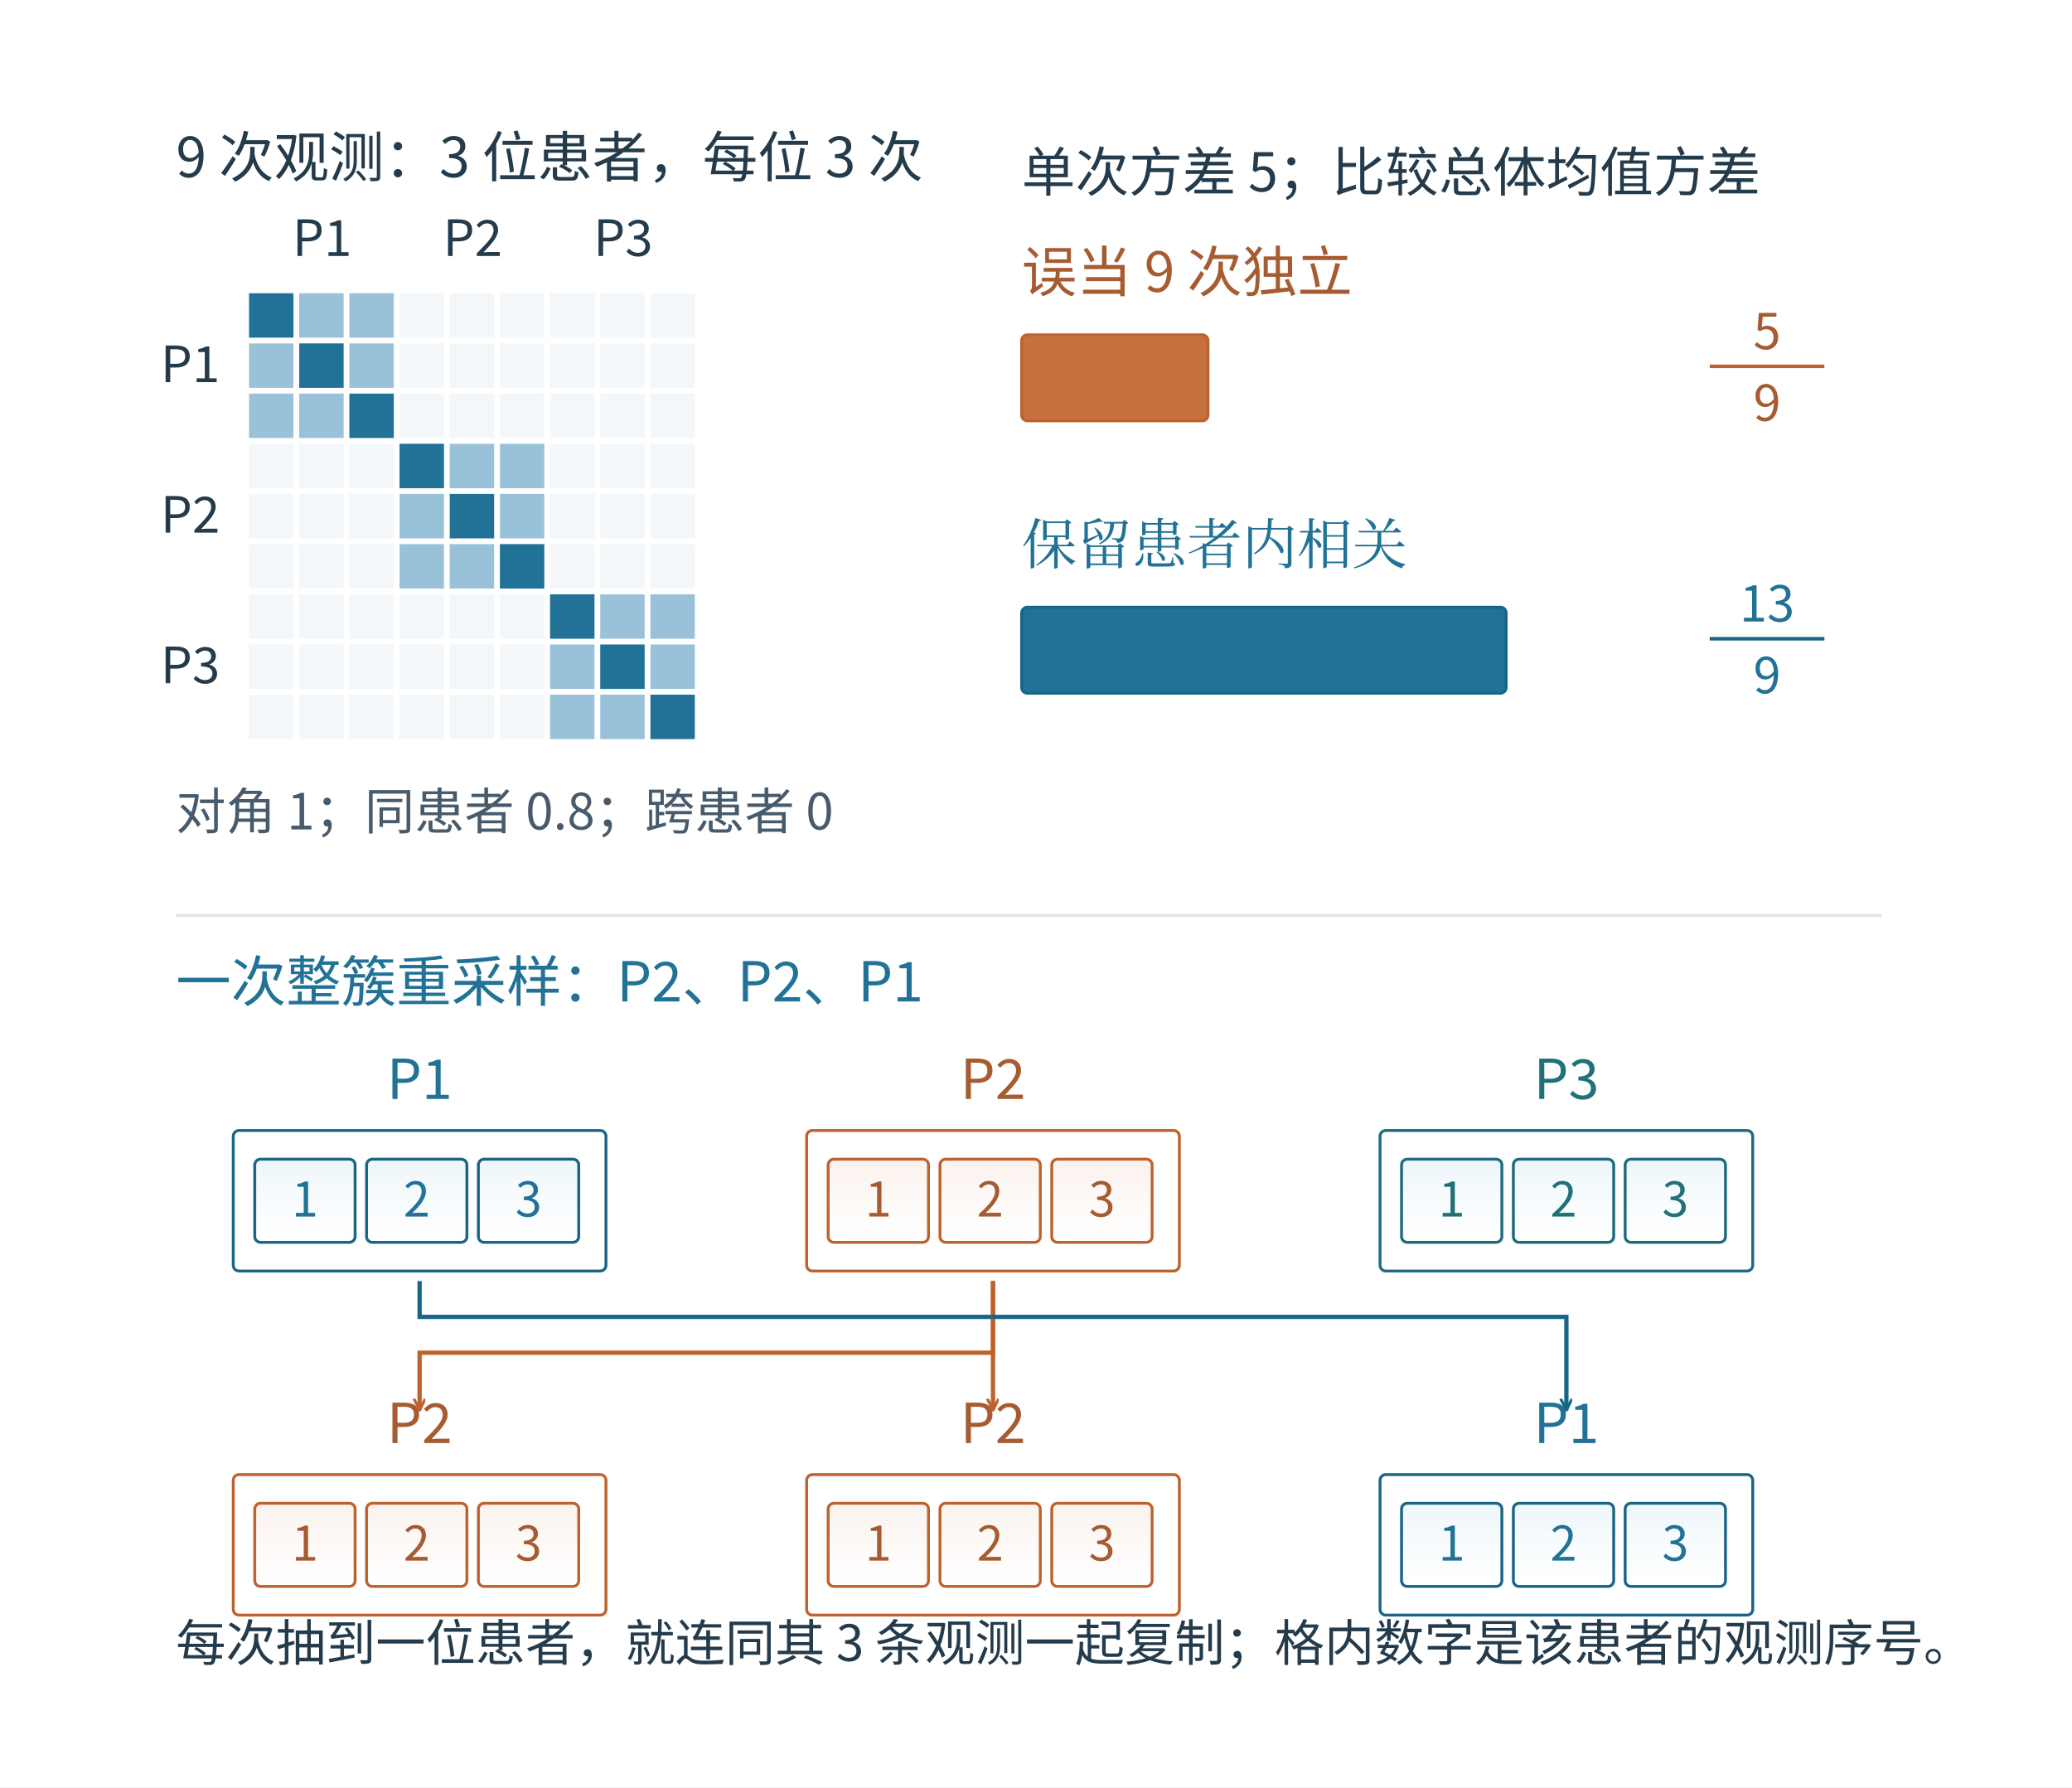
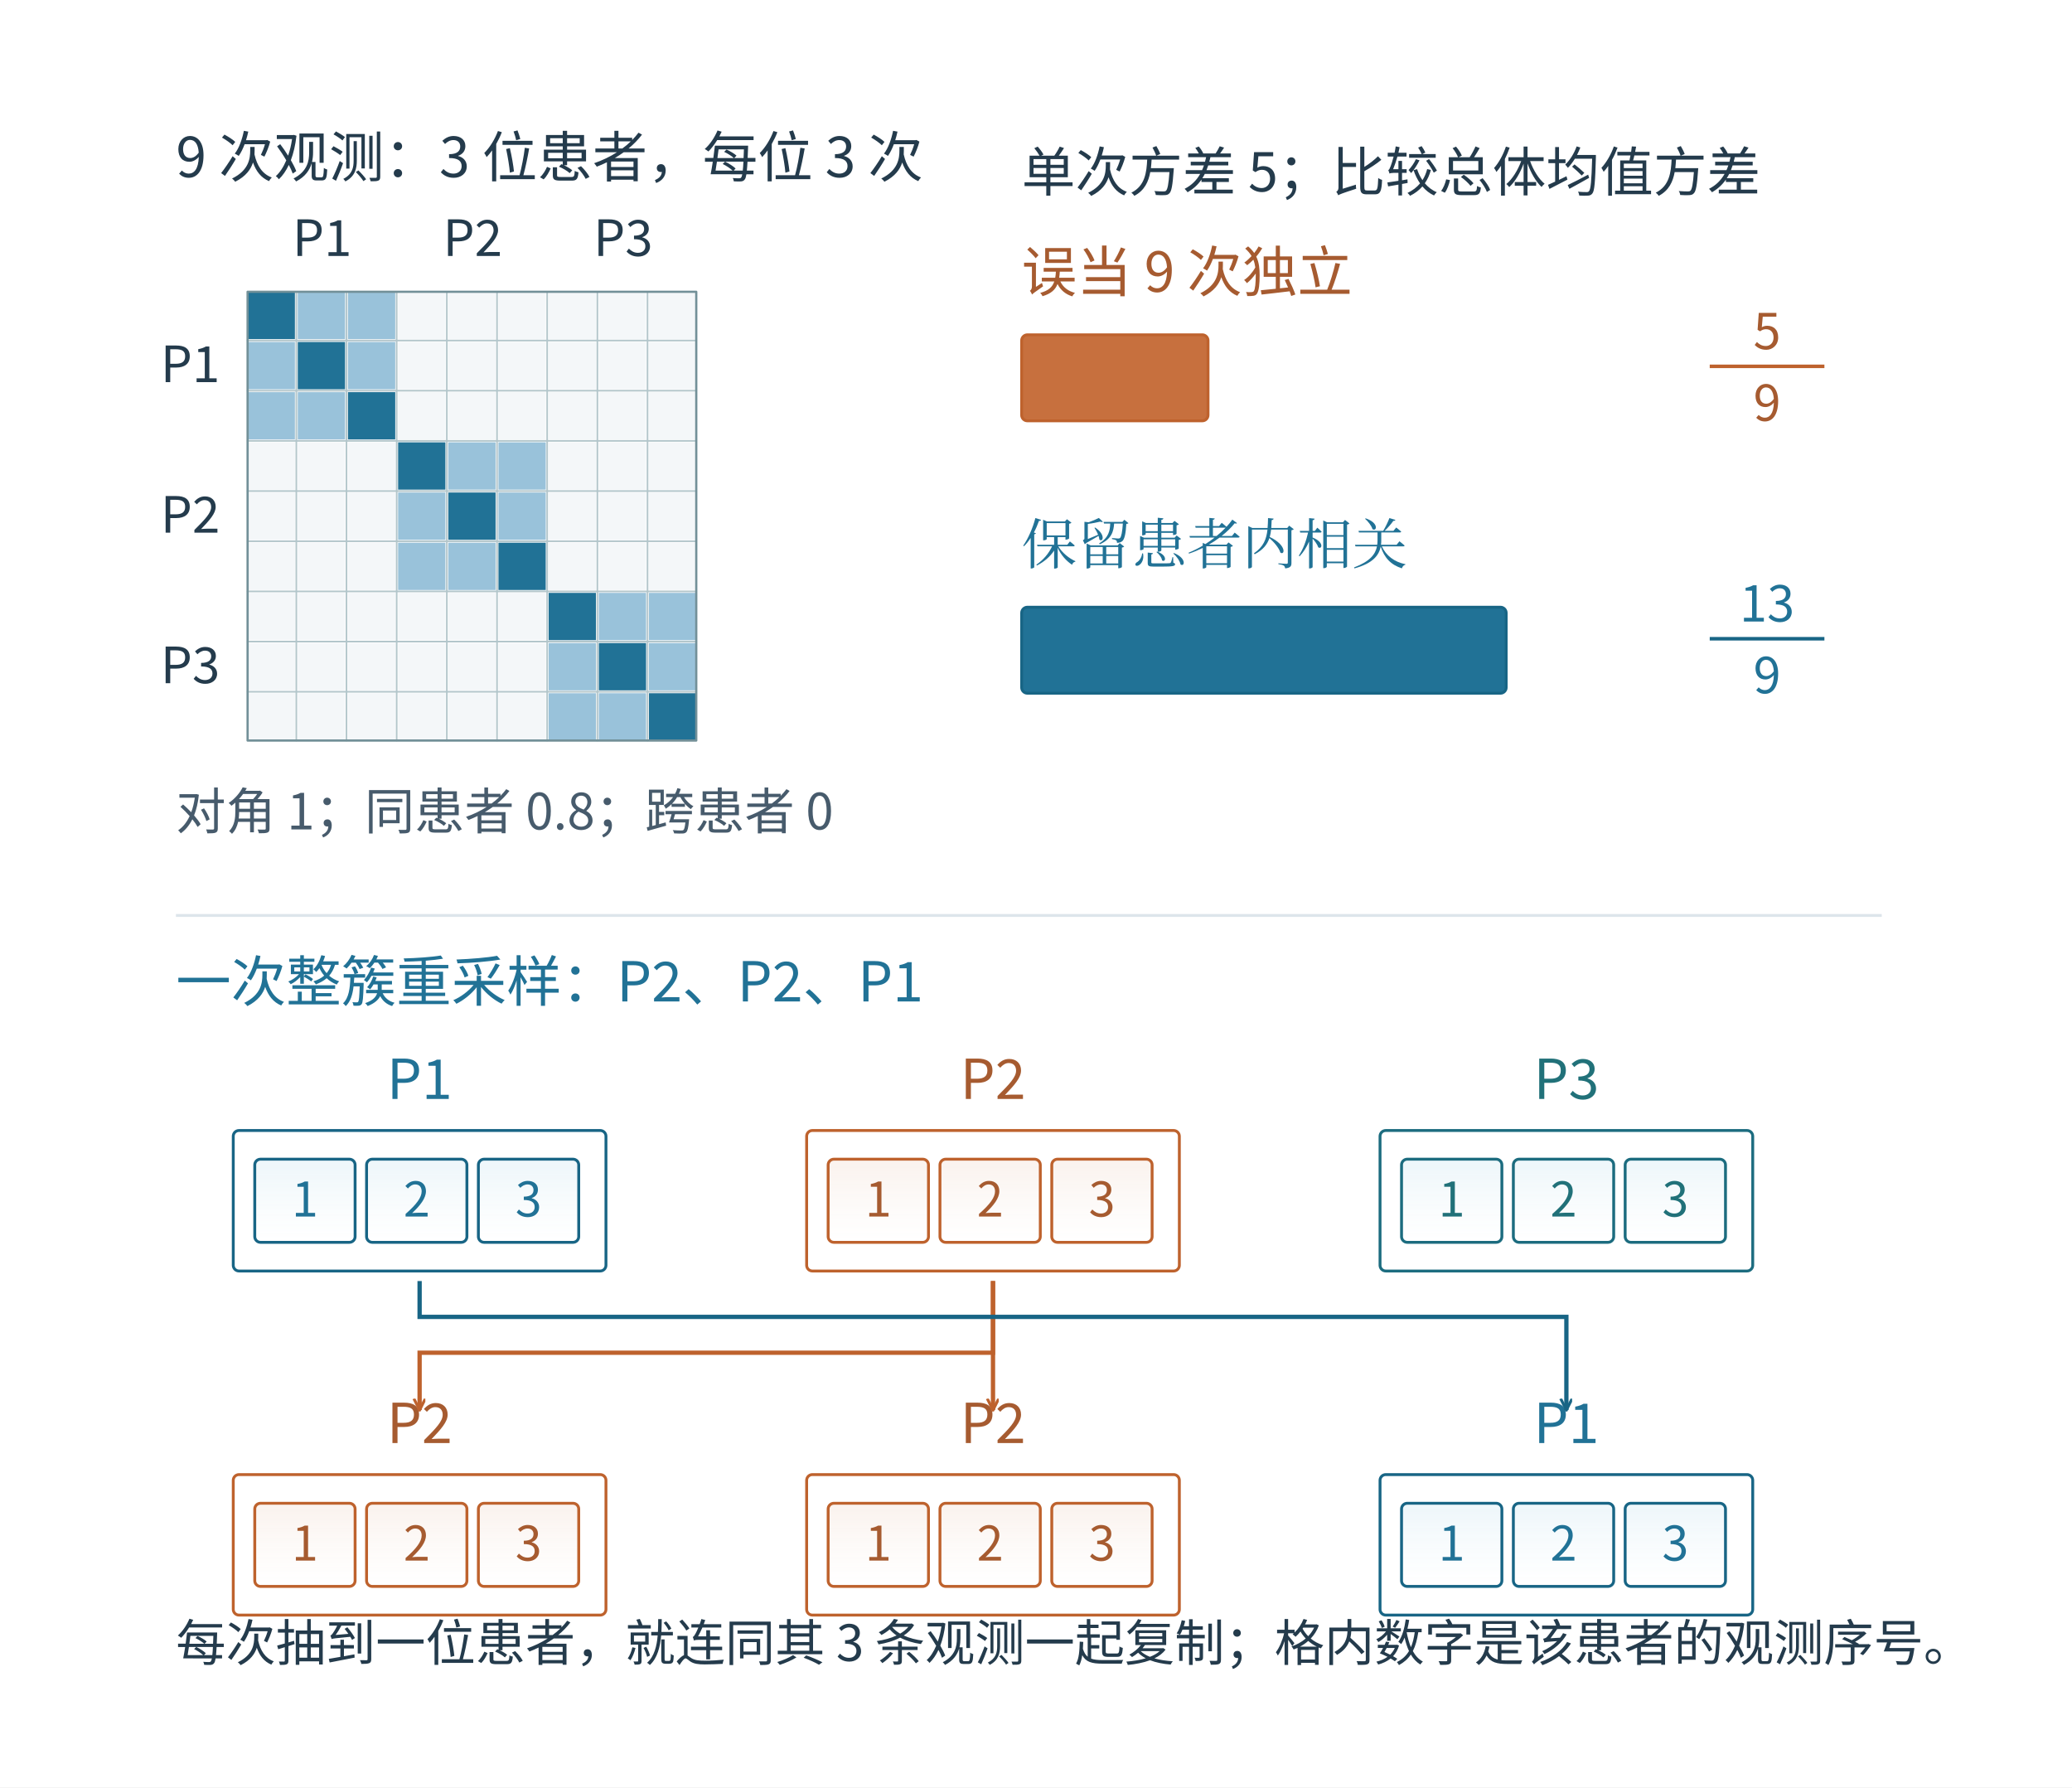
<svg xmlns="http://www.w3.org/2000/svg" width="996.48" height="859.48" viewBox="-18.24 28.76 996.48 859.48" role="img" aria-labelledby="artwork-title">
  <defs>
    <clipPath id="artwork-view">
      <rect x="25" y="76" width="910" height="772.121" />
    </clipPath>
  </defs>
  <rect id="edition-paper" x="-18.24" y="28.76" width="996.48" height="859.48" fill="#ffffff" />
  <svg id="edition-view" x="0" y="47" width="960" height="823" viewBox="0 47 960 823" overflow="hidden">
    <rect width="960" height="870" fill="#ffffff" />
    <g clip-path="url(#artwork-view)">
      <g transform="translate(25 76) scale(0.689394)">
        <g>
          <defs>
            <linearGradient id="book-wash-eaf4fa" x1="0" y1="0" x2="0" y2="1">
              <stop offset="0" stop-color="#edf6fa" />
              <stop offset="1" stop-color="#ffffff" stop-opacity=".64" />
            </linearGradient>
            <linearGradient id="book-wash-fff1e5" x1="0" y1="0" x2="0" y2="1">
              <stop offset="0" stop-color="#faf2ed" />
              <stop offset="1" stop-color="#ffffff" stop-opacity=".64" />
            </linearGradient>
          </defs>
          <rect width="1320" height="1120" fill="#ffffff" />
          <defs>
            <marker id="b" markerWidth="9" markerHeight="9" refX="8" refY="4" orient="auto" markerUnits="userSpaceOnUse">
              <path d="M0 0 L8 4 L0 8" fill="none" stroke="#186585" stroke-width="2" />
            </marker>
            <marker id="o" markerWidth="9" markerHeight="9" refX="8" refY="4" orient="auto" markerUnits="userSpaceOnUse">
              <path d="M0 0 L8 4 L0 8" fill="none" stroke="#be622d" stroke-width="2" />
            </marker>
            <marker id="g" markerWidth="9" markerHeight="9" refX="8" refY="4" orient="auto" markerUnits="userSpaceOnUse">
              <path d="M0 0 L8 4 L0 8" fill="none" stroke="#7c8fa2" stroke-width="2" />
            </marker>
            <marker id="t" markerWidth="9" markerHeight="9" refX="8" refY="4" orient="auto" markerUnits="userSpaceOnUse">
              <path d="M0 0 L8 4 L0 8" fill="none" stroke="#1c6c7f" stroke-width="2" />
            </marker>
          </defs>
          <g font-family="Microsoft YaHei, Noto Sans CJK SC, sans-serif">
            <text x="60" y="55" font-size="38.44px" fill="#243b4c" text-anchor="start" font-weight="400">9 次观测：3 位患者，每位 3 次</text>
-             <rect x="110" y="135" width="33" height="33" rx="0" fill="#217296" stroke="#ffffff" stroke-width="2" />
-             <rect x="145" y="135" width="33" height="33" rx="0" fill="#99c2da" stroke="#ffffff" stroke-width="2" />
-             <rect x="180" y="135" width="33" height="33" rx="0" fill="#99c2da" stroke="#ffffff" stroke-width="2" />
-             <rect x="215" y="135" width="33" height="33" rx="0" fill="#f4f7f9" stroke="#ffffff" stroke-width="2" />
-             <rect x="250" y="135" width="33" height="33" rx="0" fill="#f4f7f9" stroke="#ffffff" stroke-width="2" />
-             <rect x="285" y="135" width="33" height="33" rx="0" fill="#f4f7f9" stroke="#ffffff" stroke-width="2" />
-             <rect x="320" y="135" width="33" height="33" rx="0" fill="#f4f7f9" stroke="#ffffff" stroke-width="2" />
-             <rect x="355" y="135" width="33" height="33" rx="0" fill="#f4f7f9" stroke="#ffffff" stroke-width="2" />
-             <rect x="390" y="135" width="33" height="33" rx="0" fill="#f4f7f9" stroke="#ffffff" stroke-width="2" />
-             <rect x="110" y="170" width="33" height="33" rx="0" fill="#99c2da" stroke="#ffffff" stroke-width="2" />
-             <rect x="145" y="170" width="33" height="33" rx="0" fill="#217296" stroke="#ffffff" stroke-width="2" />
-             <rect x="180" y="170" width="33" height="33" rx="0" fill="#99c2da" stroke="#ffffff" stroke-width="2" />
-             <rect x="215" y="170" width="33" height="33" rx="0" fill="#f4f7f9" stroke="#ffffff" stroke-width="2" />
-             <rect x="250" y="170" width="33" height="33" rx="0" fill="#f4f7f9" stroke="#ffffff" stroke-width="2" />
-             <rect x="285" y="170" width="33" height="33" rx="0" fill="#f4f7f9" stroke="#ffffff" stroke-width="2" />
-             <rect x="320" y="170" width="33" height="33" rx="0" fill="#f4f7f9" stroke="#ffffff" stroke-width="2" />
-             <rect x="355" y="170" width="33" height="33" rx="0" fill="#f4f7f9" stroke="#ffffff" stroke-width="2" />
-             <rect x="390" y="170" width="33" height="33" rx="0" fill="#f4f7f9" stroke="#ffffff" stroke-width="2" />
-             <rect x="110" y="205" width="33" height="33" rx="0" fill="#99c2da" stroke="#ffffff" stroke-width="2" />
-             <rect x="145" y="205" width="33" height="33" rx="0" fill="#99c2da" stroke="#ffffff" stroke-width="2" />
-             <rect x="180" y="205" width="33" height="33" rx="0" fill="#217296" stroke="#ffffff" stroke-width="2" />
-             <rect x="215" y="205" width="33" height="33" rx="0" fill="#f4f7f9" stroke="#ffffff" stroke-width="2" />
-             <rect x="250" y="205" width="33" height="33" rx="0" fill="#f4f7f9" stroke="#ffffff" stroke-width="2" />
-             <rect x="285" y="205" width="33" height="33" rx="0" fill="#f4f7f9" stroke="#ffffff" stroke-width="2" />
-             <rect x="320" y="205" width="33" height="33" rx="0" fill="#f4f7f9" stroke="#ffffff" stroke-width="2" />
-             <rect x="355" y="205" width="33" height="33" rx="0" fill="#f4f7f9" stroke="#ffffff" stroke-width="2" />
-             <rect x="390" y="205" width="33" height="33" rx="0" fill="#f4f7f9" stroke="#ffffff" stroke-width="2" />
-             <rect x="110" y="240" width="33" height="33" rx="0" fill="#f4f7f9" stroke="#ffffff" stroke-width="2" />
-             <rect x="145" y="240" width="33" height="33" rx="0" fill="#f4f7f9" stroke="#ffffff" stroke-width="2" />
-             <rect x="180" y="240" width="33" height="33" rx="0" fill="#f4f7f9" stroke="#ffffff" stroke-width="2" />
-             <rect x="215" y="240" width="33" height="33" rx="0" fill="#217296" stroke="#ffffff" stroke-width="2" />
-             <rect x="250" y="240" width="33" height="33" rx="0" fill="#99c2da" stroke="#ffffff" stroke-width="2" />
-             <rect x="285" y="240" width="33" height="33" rx="0" fill="#99c2da" stroke="#ffffff" stroke-width="2" />
-             <rect x="320" y="240" width="33" height="33" rx="0" fill="#f4f7f9" stroke="#ffffff" stroke-width="2" />
-             <rect x="355" y="240" width="33" height="33" rx="0" fill="#f4f7f9" stroke="#ffffff" stroke-width="2" />
-             <rect x="390" y="240" width="33" height="33" rx="0" fill="#f4f7f9" stroke="#ffffff" stroke-width="2" />
-             <rect x="110" y="275" width="33" height="33" rx="0" fill="#f4f7f9" stroke="#ffffff" stroke-width="2" />
-             <rect x="145" y="275" width="33" height="33" rx="0" fill="#f4f7f9" stroke="#ffffff" stroke-width="2" />
-             <rect x="180" y="275" width="33" height="33" rx="0" fill="#f4f7f9" stroke="#ffffff" stroke-width="2" />
-             <rect x="215" y="275" width="33" height="33" rx="0" fill="#99c2da" stroke="#ffffff" stroke-width="2" />
-             <rect x="250" y="275" width="33" height="33" rx="0" fill="#217296" stroke="#ffffff" stroke-width="2" />
-             <rect x="285" y="275" width="33" height="33" rx="0" fill="#99c2da" stroke="#ffffff" stroke-width="2" />
-             <rect x="320" y="275" width="33" height="33" rx="0" fill="#f4f7f9" stroke="#ffffff" stroke-width="2" />
-             <rect x="355" y="275" width="33" height="33" rx="0" fill="#f4f7f9" stroke="#ffffff" stroke-width="2" />
-             <rect x="390" y="275" width="33" height="33" rx="0" fill="#f4f7f9" stroke="#ffffff" stroke-width="2" />
-             <rect x="110" y="310" width="33" height="33" rx="0" fill="#f4f7f9" stroke="#ffffff" stroke-width="2" />
-             <rect x="145" y="310" width="33" height="33" rx="0" fill="#f4f7f9" stroke="#ffffff" stroke-width="2" />
-             <rect x="180" y="310" width="33" height="33" rx="0" fill="#f4f7f9" stroke="#ffffff" stroke-width="2" />
-             <rect x="215" y="310" width="33" height="33" rx="0" fill="#99c2da" stroke="#ffffff" stroke-width="2" />
-             <rect x="250" y="310" width="33" height="33" rx="0" fill="#99c2da" stroke="#ffffff" stroke-width="2" />
-             <rect x="285" y="310" width="33" height="33" rx="0" fill="#217296" stroke="#ffffff" stroke-width="2" />
-             <rect x="320" y="310" width="33" height="33" rx="0" fill="#f4f7f9" stroke="#ffffff" stroke-width="2" />
-             <rect x="355" y="310" width="33" height="33" rx="0" fill="#f4f7f9" stroke="#ffffff" stroke-width="2" />
-             <rect x="390" y="310" width="33" height="33" rx="0" fill="#f4f7f9" stroke="#ffffff" stroke-width="2" />
-             <rect x="110" y="345" width="33" height="33" rx="0" fill="#f4f7f9" stroke="#ffffff" stroke-width="2" />
-             <rect x="145" y="345" width="33" height="33" rx="0" fill="#f4f7f9" stroke="#ffffff" stroke-width="2" />
-             <rect x="180" y="345" width="33" height="33" rx="0" fill="#f4f7f9" stroke="#ffffff" stroke-width="2" />
-             <rect x="215" y="345" width="33" height="33" rx="0" fill="#f4f7f9" stroke="#ffffff" stroke-width="2" />
-             <rect x="250" y="345" width="33" height="33" rx="0" fill="#f4f7f9" stroke="#ffffff" stroke-width="2" />
-             <rect x="285" y="345" width="33" height="33" rx="0" fill="#f4f7f9" stroke="#ffffff" stroke-width="2" />
-             <rect x="320" y="345" width="33" height="33" rx="0" fill="#217296" stroke="#ffffff" stroke-width="2" />
-             <rect x="355" y="345" width="33" height="33" rx="0" fill="#99c2da" stroke="#ffffff" stroke-width="2" />
-             <rect x="390" y="345" width="33" height="33" rx="0" fill="#99c2da" stroke="#ffffff" stroke-width="2" />
-             <rect x="110" y="380" width="33" height="33" rx="0" fill="#f4f7f9" stroke="#ffffff" stroke-width="2" />
-             <rect x="145" y="380" width="33" height="33" rx="0" fill="#f4f7f9" stroke="#ffffff" stroke-width="2" />
-             <rect x="180" y="380" width="33" height="33" rx="0" fill="#f4f7f9" stroke="#ffffff" stroke-width="2" />
-             <rect x="215" y="380" width="33" height="33" rx="0" fill="#f4f7f9" stroke="#ffffff" stroke-width="2" />
-             <rect x="250" y="380" width="33" height="33" rx="0" fill="#f4f7f9" stroke="#ffffff" stroke-width="2" />
-             <rect x="285" y="380" width="33" height="33" rx="0" fill="#f4f7f9" stroke="#ffffff" stroke-width="2" />
-             <rect x="320" y="380" width="33" height="33" rx="0" fill="#99c2da" stroke="#ffffff" stroke-width="2" />
-             <rect x="355" y="380" width="33" height="33" rx="0" fill="#217296" stroke="#ffffff" stroke-width="2" />
-             <rect x="390" y="380" width="33" height="33" rx="0" fill="#99c2da" stroke="#ffffff" stroke-width="2" />
-             <rect x="110" y="415" width="33" height="33" rx="0" fill="#f4f7f9" stroke="#ffffff" stroke-width="2" />
-             <rect x="145" y="415" width="33" height="33" rx="0" fill="#f4f7f9" stroke="#ffffff" stroke-width="2" />
-             <rect x="180" y="415" width="33" height="33" rx="0" fill="#f4f7f9" stroke="#ffffff" stroke-width="2" />
-             <rect x="215" y="415" width="33" height="33" rx="0" fill="#f4f7f9" stroke="#ffffff" stroke-width="2" />
-             <rect x="250" y="415" width="33" height="33" rx="0" fill="#f4f7f9" stroke="#ffffff" stroke-width="2" />
-             <rect x="285" y="415" width="33" height="33" rx="0" fill="#f4f7f9" stroke="#ffffff" stroke-width="2" />
-             <rect x="320" y="415" width="33" height="33" rx="0" fill="#99c2da" stroke="#ffffff" stroke-width="2" />
-             <rect x="355" y="415" width="33" height="33" rx="0" fill="#99c2da" stroke="#ffffff" stroke-width="2" />
-             <rect x="390" y="415" width="33" height="33" rx="0" fill="#217296" stroke="#ffffff" stroke-width="2" />
+             <rect x="110" y="135" width="33" height="33" rx="0" fill="#217296" stroke="none" stroke-width="2" />
+             <rect x="145" y="135" width="33" height="33" rx="0" fill="#99c2da" stroke="none" stroke-width="2" />
+             <rect x="180" y="135" width="33" height="33" rx="0" fill="#99c2da" stroke="none" stroke-width="2" />
+             <rect x="215" y="135" width="33" height="33" rx="0" fill="#f4f7f9" stroke="none" stroke-width="2" />
+             <rect x="250" y="135" width="33" height="33" rx="0" fill="#f4f7f9" stroke="none" stroke-width="2" />
+             <rect x="285" y="135" width="33" height="33" rx="0" fill="#f4f7f9" stroke="none" stroke-width="2" />
+             <rect x="320" y="135" width="33" height="33" rx="0" fill="#f4f7f9" stroke="none" stroke-width="2" />
+             <rect x="355" y="135" width="33" height="33" rx="0" fill="#f4f7f9" stroke="none" stroke-width="2" />
+             <rect x="390" y="135" width="33" height="33" rx="0" fill="#f4f7f9" stroke="none" stroke-width="2" />
+             <rect x="110" y="170" width="33" height="33" rx="0" fill="#99c2da" stroke="none" stroke-width="2" />
+             <rect x="145" y="170" width="33" height="33" rx="0" fill="#217296" stroke="none" stroke-width="2" />
+             <rect x="180" y="170" width="33" height="33" rx="0" fill="#99c2da" stroke="none" stroke-width="2" />
+             <rect x="215" y="170" width="33" height="33" rx="0" fill="#f4f7f9" stroke="none" stroke-width="2" />
+             <rect x="250" y="170" width="33" height="33" rx="0" fill="#f4f7f9" stroke="none" stroke-width="2" />
+             <rect x="285" y="170" width="33" height="33" rx="0" fill="#f4f7f9" stroke="none" stroke-width="2" />
+             <rect x="320" y="170" width="33" height="33" rx="0" fill="#f4f7f9" stroke="none" stroke-width="2" />
+             <rect x="355" y="170" width="33" height="33" rx="0" fill="#f4f7f9" stroke="none" stroke-width="2" />
+             <rect x="390" y="170" width="33" height="33" rx="0" fill="#f4f7f9" stroke="none" stroke-width="2" />
+             <rect x="110" y="205" width="33" height="33" rx="0" fill="#99c2da" stroke="none" stroke-width="2" />
+             <rect x="145" y="205" width="33" height="33" rx="0" fill="#99c2da" stroke="none" stroke-width="2" />
+             <rect x="180" y="205" width="33" height="33" rx="0" fill="#217296" stroke="none" stroke-width="2" />
+             <rect x="215" y="205" width="33" height="33" rx="0" fill="#f4f7f9" stroke="none" stroke-width="2" />
+             <rect x="250" y="205" width="33" height="33" rx="0" fill="#f4f7f9" stroke="none" stroke-width="2" />
+             <rect x="285" y="205" width="33" height="33" rx="0" fill="#f4f7f9" stroke="none" stroke-width="2" />
+             <rect x="320" y="205" width="33" height="33" rx="0" fill="#f4f7f9" stroke="none" stroke-width="2" />
+             <rect x="355" y="205" width="33" height="33" rx="0" fill="#f4f7f9" stroke="none" stroke-width="2" />
+             <rect x="390" y="205" width="33" height="33" rx="0" fill="#f4f7f9" stroke="none" stroke-width="2" />
+             <rect x="110" y="240" width="33" height="33" rx="0" fill="#f4f7f9" stroke="none" stroke-width="2" />
+             <rect x="145" y="240" width="33" height="33" rx="0" fill="#f4f7f9" stroke="none" stroke-width="2" />
+             <rect x="180" y="240" width="33" height="33" rx="0" fill="#f4f7f9" stroke="none" stroke-width="2" />
+             <rect x="215" y="240" width="33" height="33" rx="0" fill="#217296" stroke="none" stroke-width="2" />
+             <rect x="250" y="240" width="33" height="33" rx="0" fill="#99c2da" stroke="none" stroke-width="2" />
+             <rect x="285" y="240" width="33" height="33" rx="0" fill="#99c2da" stroke="none" stroke-width="2" />
+             <rect x="320" y="240" width="33" height="33" rx="0" fill="#f4f7f9" stroke="none" stroke-width="2" />
+             <rect x="355" y="240" width="33" height="33" rx="0" fill="#f4f7f9" stroke="none" stroke-width="2" />
+             <rect x="390" y="240" width="33" height="33" rx="0" fill="#f4f7f9" stroke="none" stroke-width="2" />
+             <rect x="110" y="275" width="33" height="33" rx="0" fill="#f4f7f9" stroke="none" stroke-width="2" />
+             <rect x="145" y="275" width="33" height="33" rx="0" fill="#f4f7f9" stroke="none" stroke-width="2" />
+             <rect x="180" y="275" width="33" height="33" rx="0" fill="#f4f7f9" stroke="none" stroke-width="2" />
+             <rect x="215" y="275" width="33" height="33" rx="0" fill="#99c2da" stroke="none" stroke-width="2" />
+             <rect x="250" y="275" width="33" height="33" rx="0" fill="#217296" stroke="none" stroke-width="2" />
+             <rect x="285" y="275" width="33" height="33" rx="0" fill="#99c2da" stroke="none" stroke-width="2" />
+             <rect x="320" y="275" width="33" height="33" rx="0" fill="#f4f7f9" stroke="none" stroke-width="2" />
+             <rect x="355" y="275" width="33" height="33" rx="0" fill="#f4f7f9" stroke="none" stroke-width="2" />
+             <rect x="390" y="275" width="33" height="33" rx="0" fill="#f4f7f9" stroke="none" stroke-width="2" />
+             <rect x="110" y="310" width="33" height="33" rx="0" fill="#f4f7f9" stroke="none" stroke-width="2" />
+             <rect x="145" y="310" width="33" height="33" rx="0" fill="#f4f7f9" stroke="none" stroke-width="2" />
+             <rect x="180" y="310" width="33" height="33" rx="0" fill="#f4f7f9" stroke="none" stroke-width="2" />
+             <rect x="215" y="310" width="33" height="33" rx="0" fill="#99c2da" stroke="none" stroke-width="2" />
+             <rect x="250" y="310" width="33" height="33" rx="0" fill="#99c2da" stroke="none" stroke-width="2" />
+             <rect x="285" y="310" width="33" height="33" rx="0" fill="#217296" stroke="none" stroke-width="2" />
+             <rect x="320" y="310" width="33" height="33" rx="0" fill="#f4f7f9" stroke="none" stroke-width="2" />
+             <rect x="355" y="310" width="33" height="33" rx="0" fill="#f4f7f9" stroke="none" stroke-width="2" />
+             <rect x="390" y="310" width="33" height="33" rx="0" fill="#f4f7f9" stroke="none" stroke-width="2" />
+             <rect x="110" y="345" width="33" height="33" rx="0" fill="#f4f7f9" stroke="none" stroke-width="2" />
+             <rect x="145" y="345" width="33" height="33" rx="0" fill="#f4f7f9" stroke="none" stroke-width="2" />
+             <rect x="180" y="345" width="33" height="33" rx="0" fill="#f4f7f9" stroke="none" stroke-width="2" />
+             <rect x="215" y="345" width="33" height="33" rx="0" fill="#f4f7f9" stroke="none" stroke-width="2" />
+             <rect x="250" y="345" width="33" height="33" rx="0" fill="#f4f7f9" stroke="none" stroke-width="2" />
+             <rect x="285" y="345" width="33" height="33" rx="0" fill="#f4f7f9" stroke="none" stroke-width="2" />
+             <rect x="320" y="345" width="33" height="33" rx="0" fill="#217296" stroke="none" stroke-width="2" />
+             <rect x="355" y="345" width="33" height="33" rx="0" fill="#99c2da" stroke="none" stroke-width="2" />
+             <rect x="390" y="345" width="33" height="33" rx="0" fill="#99c2da" stroke="none" stroke-width="2" />
+             <rect x="110" y="380" width="33" height="33" rx="0" fill="#f4f7f9" stroke="none" stroke-width="2" />
+             <rect x="145" y="380" width="33" height="33" rx="0" fill="#f4f7f9" stroke="none" stroke-width="2" />
+             <rect x="180" y="380" width="33" height="33" rx="0" fill="#f4f7f9" stroke="none" stroke-width="2" />
+             <rect x="215" y="380" width="33" height="33" rx="0" fill="#f4f7f9" stroke="none" stroke-width="2" />
+             <rect x="250" y="380" width="33" height="33" rx="0" fill="#f4f7f9" stroke="none" stroke-width="2" />
+             <rect x="285" y="380" width="33" height="33" rx="0" fill="#f4f7f9" stroke="none" stroke-width="2" />
+             <rect x="320" y="380" width="33" height="33" rx="0" fill="#99c2da" stroke="none" stroke-width="2" />
+             <rect x="355" y="380" width="33" height="33" rx="0" fill="#217296" stroke="none" stroke-width="2" />
+             <rect x="390" y="380" width="33" height="33" rx="0" fill="#99c2da" stroke="none" stroke-width="2" />
+             <rect x="110" y="415" width="33" height="33" rx="0" fill="#f4f7f9" stroke="none" stroke-width="2" />
+             <rect x="145" y="415" width="33" height="33" rx="0" fill="#f4f7f9" stroke="none" stroke-width="2" />
+             <rect x="180" y="415" width="33" height="33" rx="0" fill="#f4f7f9" stroke="none" stroke-width="2" />
+             <rect x="215" y="415" width="33" height="33" rx="0" fill="#f4f7f9" stroke="none" stroke-width="2" />
+             <rect x="250" y="415" width="33" height="33" rx="0" fill="#f4f7f9" stroke="none" stroke-width="2" />
+             <rect x="285" y="415" width="33" height="33" rx="0" fill="#f4f7f9" stroke="none" stroke-width="2" />
+             <rect x="320" y="415" width="33" height="33" rx="0" fill="#99c2da" stroke="none" stroke-width="2" />
+             <rect x="355" y="415" width="33" height="33" rx="0" fill="#99c2da" stroke="none" stroke-width="2" />
+             <rect x="390" y="415" width="33" height="33" rx="0" fill="#217296" stroke="none" stroke-width="2" />
+             <path d="M144 135V448 M179 135V448 M214 135V448 M249 135V448 M284 135V448 M319 135V448 M354 135V448 M389 135V448 M110 169H423 M110 204H423 M110 239H423 M110 274H423 M110 309H423 M110 344H423 M110 379H423 M110 414H423" fill="none" stroke="#a9bfc4" stroke-width="1.15" stroke-opacity="0.88" stroke-linecap="round" stroke-linejoin="round" pointer-events="none" />
+             <path d="M110 135H423V448H110Z" fill="none" stroke="#729098" stroke-width="1.55" stroke-opacity="1" stroke-linecap="round" stroke-linejoin="round" pointer-events="none" />
            <text x="162" y="110" font-size="34.83px" fill="#243b4c" text-anchor="middle" font-weight="400">P1</text>
            <text x="70" y="198" font-size="34.83px" fill="#243b4c" text-anchor="middle" font-weight="400">P1</text>
            <text x="267" y="110" font-size="34.83px" fill="#243b4c" text-anchor="middle" font-weight="400">P2</text>
            <text x="70" y="303" font-size="34.83px" fill="#243b4c" text-anchor="middle" font-weight="400">P2</text>
            <text x="372" y="110" font-size="34.83px" fill="#243b4c" text-anchor="middle" font-weight="400">P3</text>
            <text x="70" y="408" font-size="34.83px" fill="#243b4c" text-anchor="middle" font-weight="400">P3</text>
            <text x="60" y="510" font-size="34.83px" fill="#475b6c" text-anchor="start" font-weight="400">对角 1；同患者 0.8；跨患者 0</text>
            <text x="650" y="65" font-size="37.41px" fill="#243b4c" text-anchor="start" font-weight="400">单次方差 5；比较总体均值方差</text>
            <text x="650" y="135" font-size="38.44px" fill="#a65b30" text-anchor="start" font-weight="400">误当 9 次独立</text>
            <rect x="650" y="165" width="130" height="60" rx="4" fill="#c7703e" stroke="#be622d" stroke-width="2" />
            <text x="1170" y="175" font-size="34.51px" fill="#a65b30" text-anchor="middle" font-weight="400">5</text>
            <line x1="1130" y1="187" x2="1210" y2="187" stroke="#be622d" stroke-width="2.46" />
            <text x="1170" y="225" font-size="34.51px" fill="#a65b30" text-anchor="middle" font-weight="400">9</text>
            <text x="650" y="325" font-size="38.44px" fill="#217296" text-anchor="start" font-weight="400" font-family="SimSun, Noto Serif CJK SC, STSong, Microsoft YaHei, serif">保留患者内相关</text>
            <rect x="650" y="355" width="338" height="60" rx="4" fill="#217296" stroke="#186585" stroke-width="2" />
            <text x="1170" y="365" font-size="34.51px" fill="#217296" text-anchor="middle" font-weight="400">13</text>
            <line x1="1130" y1="377" x2="1210" y2="377" stroke="#186585" stroke-width="2.46" />
            <text x="1170" y="415" font-size="34.51px" fill="#217296" text-anchor="middle" font-weight="400">9</text>
            <line x1="60" y1="570" x2="1250" y2="570" stroke="#dde5eb" stroke-width="2" />
            <text x="60" y="630" font-size="38.44px" fill="#217296" text-anchor="start" font-weight="400">一次整簇重采样：P2、P2、P1</text>
            <text x="230" y="698" font-size="38.44px" fill="#217296" text-anchor="middle" font-weight="400">P1</text>
            <rect x="100" y="720" width="260" height="98" rx="4" fill="#ffffff" stroke="#186585" stroke-width="2" />
            <rect x="115" y="740" width="70" height="58" rx="4" fill="url(#book-wash-eaf4fa)" stroke="#186585" stroke-width="2" />
            <text x="150" y="780" font-size="33.32px" fill="#217296" text-anchor="middle" font-weight="400">1</text>
            <rect x="193" y="740" width="70" height="58" rx="4" fill="url(#book-wash-eaf4fa)" stroke="#186585" stroke-width="2" />
            <text x="228" y="780" font-size="33.32px" fill="#217296" text-anchor="middle" font-weight="400">2</text>
            <rect x="271" y="740" width="70" height="58" rx="4" fill="url(#book-wash-eaf4fa)" stroke="#186585" stroke-width="2" />
            <text x="306" y="780" font-size="33.32px" fill="#217296" text-anchor="middle" font-weight="400">3</text>
            <text x="630" y="698" font-size="38.44px" fill="#a65b30" text-anchor="middle" font-weight="400">P2</text>
            <rect x="500" y="720" width="260" height="98" rx="4" fill="#ffffff" stroke="#be622d" stroke-width="2" />
            <rect x="515" y="740" width="70" height="58" rx="4" fill="url(#book-wash-fff1e5)" stroke="#be622d" stroke-width="2" />
            <text x="550" y="780" font-size="33.32px" fill="#a65b30" text-anchor="middle" font-weight="400">1</text>
            <rect x="593" y="740" width="70" height="58" rx="4" fill="url(#book-wash-fff1e5)" stroke="#be622d" stroke-width="2" />
            <text x="628" y="780" font-size="33.32px" fill="#a65b30" text-anchor="middle" font-weight="400">2</text>
            <rect x="671" y="740" width="70" height="58" rx="4" fill="url(#book-wash-fff1e5)" stroke="#be622d" stroke-width="2" />
            <text x="706" y="780" font-size="33.32px" fill="#a65b30" text-anchor="middle" font-weight="400">3</text>
            <text x="1030" y="698" font-size="38.44px" fill="#217179" text-anchor="middle" font-weight="400">P3</text>
            <rect x="900" y="720" width="260" height="98" rx="4" fill="#ffffff" stroke="#1c6c7f" stroke-width="2" />
            <rect x="915" y="740" width="70" height="58" rx="4" fill="url(#book-wash-eaf4fa)" stroke="#1c6c7f" stroke-width="2" />
            <text x="950" y="780" font-size="33.32px" fill="#217179" text-anchor="middle" font-weight="400">1</text>
            <rect x="993" y="740" width="70" height="58" rx="4" fill="url(#book-wash-eaf4fa)" stroke="#1c6c7f" stroke-width="2" />
            <text x="1028" y="780" font-size="33.32px" fill="#217179" text-anchor="middle" font-weight="400">2</text>
            <rect x="1071" y="740" width="70" height="58" rx="4" fill="url(#book-wash-eaf4fa)" stroke="#1c6c7f" stroke-width="2" />
            <text x="1106" y="780" font-size="33.32px" fill="#217179" text-anchor="middle" font-weight="400">3</text>
            <text x="230" y="938" font-size="38.44px" fill="#a65b30" text-anchor="middle" font-weight="400">P2</text>
            <rect x="100" y="960" width="260" height="98" rx="4" fill="#ffffff" stroke="#be622d" stroke-width="2" />
            <rect x="115" y="980" width="70" height="58" rx="4" fill="url(#book-wash-fff1e5)" stroke="#be622d" stroke-width="2" />
            <text x="150" y="1020" font-size="33.32px" fill="#a65b30" text-anchor="middle" font-weight="400">1</text>
            <rect x="193" y="980" width="70" height="58" rx="4" fill="url(#book-wash-fff1e5)" stroke="#be622d" stroke-width="2" />
            <text x="228" y="1020" font-size="33.32px" fill="#a65b30" text-anchor="middle" font-weight="400">2</text>
            <rect x="271" y="980" width="70" height="58" rx="4" fill="url(#book-wash-fff1e5)" stroke="#be622d" stroke-width="2" />
            <text x="306" y="1020" font-size="33.32px" fill="#a65b30" text-anchor="middle" font-weight="400">3</text>
            <text x="630" y="938" font-size="38.44px" fill="#a65b30" text-anchor="middle" font-weight="400">P2</text>
            <rect x="500" y="960" width="260" height="98" rx="4" fill="#ffffff" stroke="#be622d" stroke-width="2" />
            <rect x="515" y="980" width="70" height="58" rx="4" fill="url(#book-wash-fff1e5)" stroke="#be622d" stroke-width="2" />
            <text x="550" y="1020" font-size="33.32px" fill="#a65b30" text-anchor="middle" font-weight="400">1</text>
            <rect x="593" y="980" width="70" height="58" rx="4" fill="url(#book-wash-fff1e5)" stroke="#be622d" stroke-width="2" />
            <text x="628" y="1020" font-size="33.32px" fill="#a65b30" text-anchor="middle" font-weight="400">2</text>
            <rect x="671" y="980" width="70" height="58" rx="4" fill="url(#book-wash-fff1e5)" stroke="#be622d" stroke-width="2" />
            <text x="706" y="1020" font-size="33.32px" fill="#a65b30" text-anchor="middle" font-weight="400">3</text>
            <text x="1030" y="938" font-size="38.44px" fill="#217296" text-anchor="middle" font-weight="400">P1</text>
            <rect x="900" y="960" width="260" height="98" rx="4" fill="#ffffff" stroke="#186585" stroke-width="2" />
            <rect x="915" y="980" width="70" height="58" rx="4" fill="url(#book-wash-eaf4fa)" stroke="#186585" stroke-width="2" />
            <text x="950" y="1020" font-size="33.32px" fill="#217296" text-anchor="middle" font-weight="400">1</text>
            <rect x="993" y="980" width="70" height="58" rx="4" fill="url(#book-wash-eaf4fa)" stroke="#186585" stroke-width="2" />
            <text x="1028" y="1020" font-size="33.32px" fill="#217296" text-anchor="middle" font-weight="400">2</text>
            <rect x="1071" y="980" width="70" height="58" rx="4" fill="url(#book-wash-eaf4fa)" stroke="#186585" stroke-width="2" />
            <text x="1106" y="1020" font-size="33.32px" fill="#217296" text-anchor="middle" font-weight="400">3</text>
            <polyline fill="none" stroke="#be622d" stroke-width="3" marker-end="url(#o)" points="630,825 630,875 230,875 230,915" />
            <line fill="none" stroke="#be622d" stroke-width="3" marker-end="url(#o)" x1="630" y1="825" x2="630" y2="915" />
            <polyline fill="none" stroke="#186585" stroke-width="3" marker-end="url(#b)" points="230,825 230,850 1030,850 1030,915" />
            <text x="60" y="1090" font-size="34.83px" fill="#243b4c" text-anchor="start" font-weight="400">每次抽到一位患者，就连同其 3 条观测一起复制；格内数字是该患者的观测序号。</text>
          </g>
        </g>
      </g>
    </g>
  </svg>
</svg>
